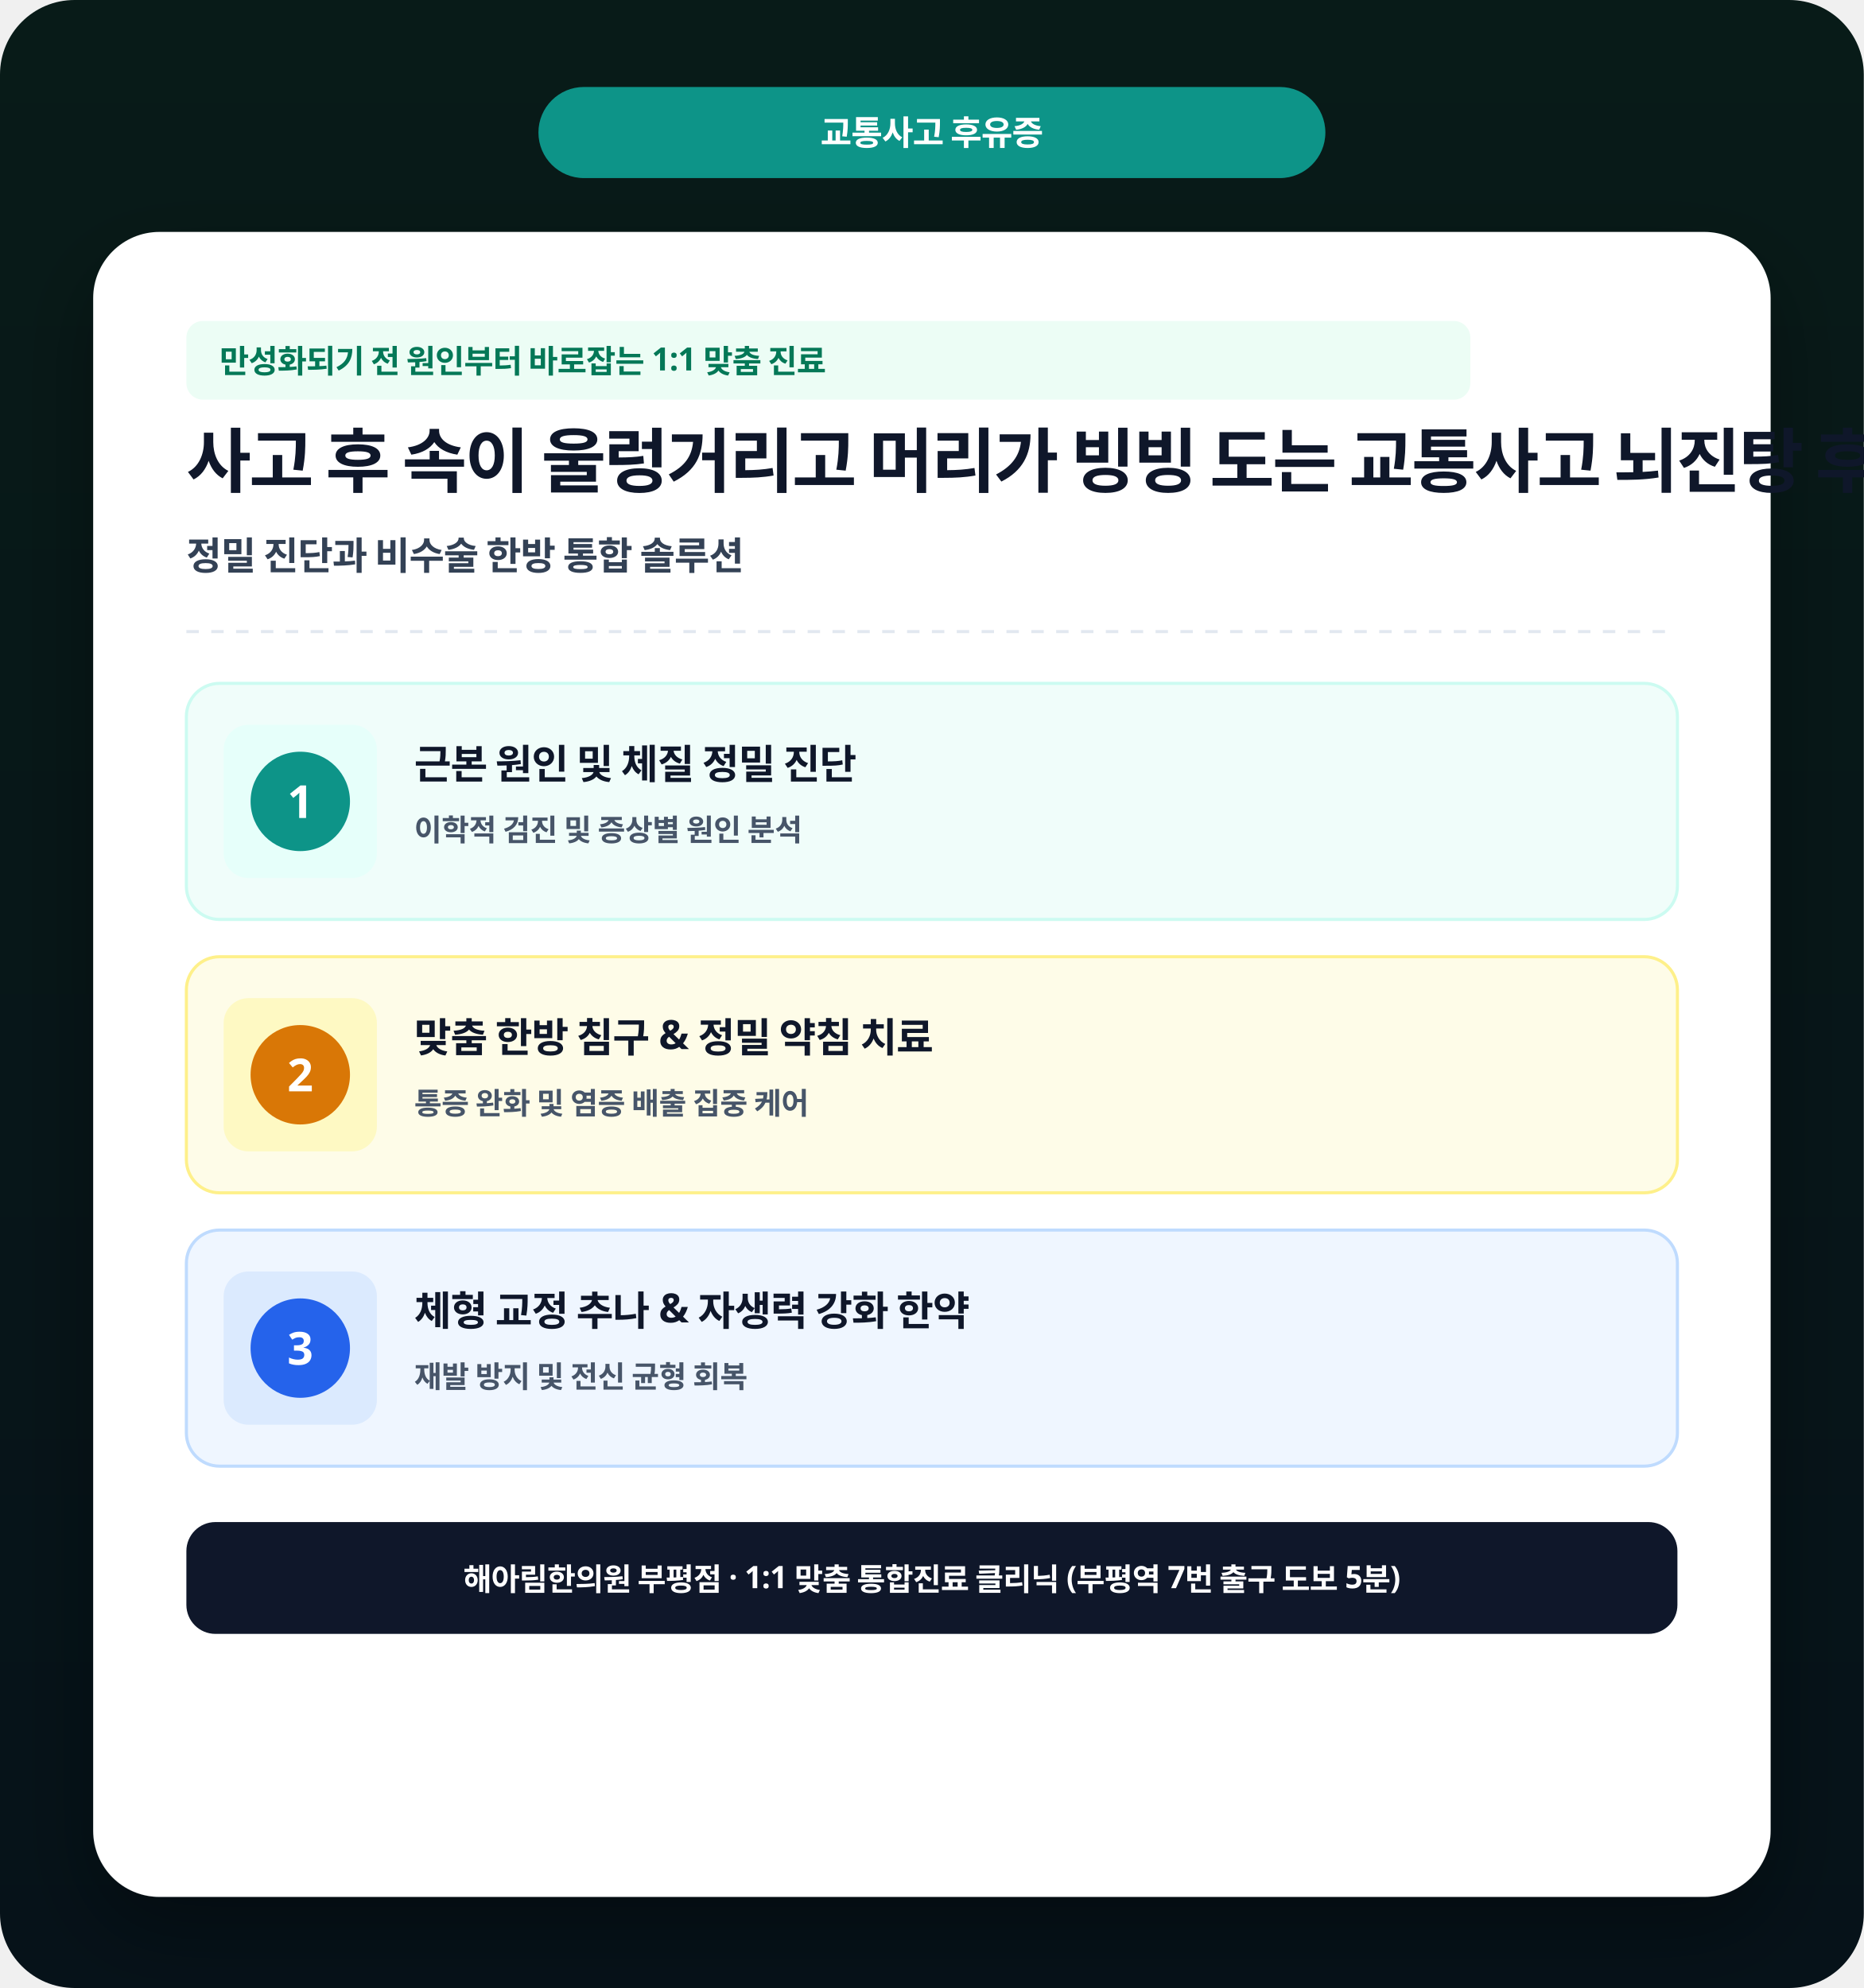
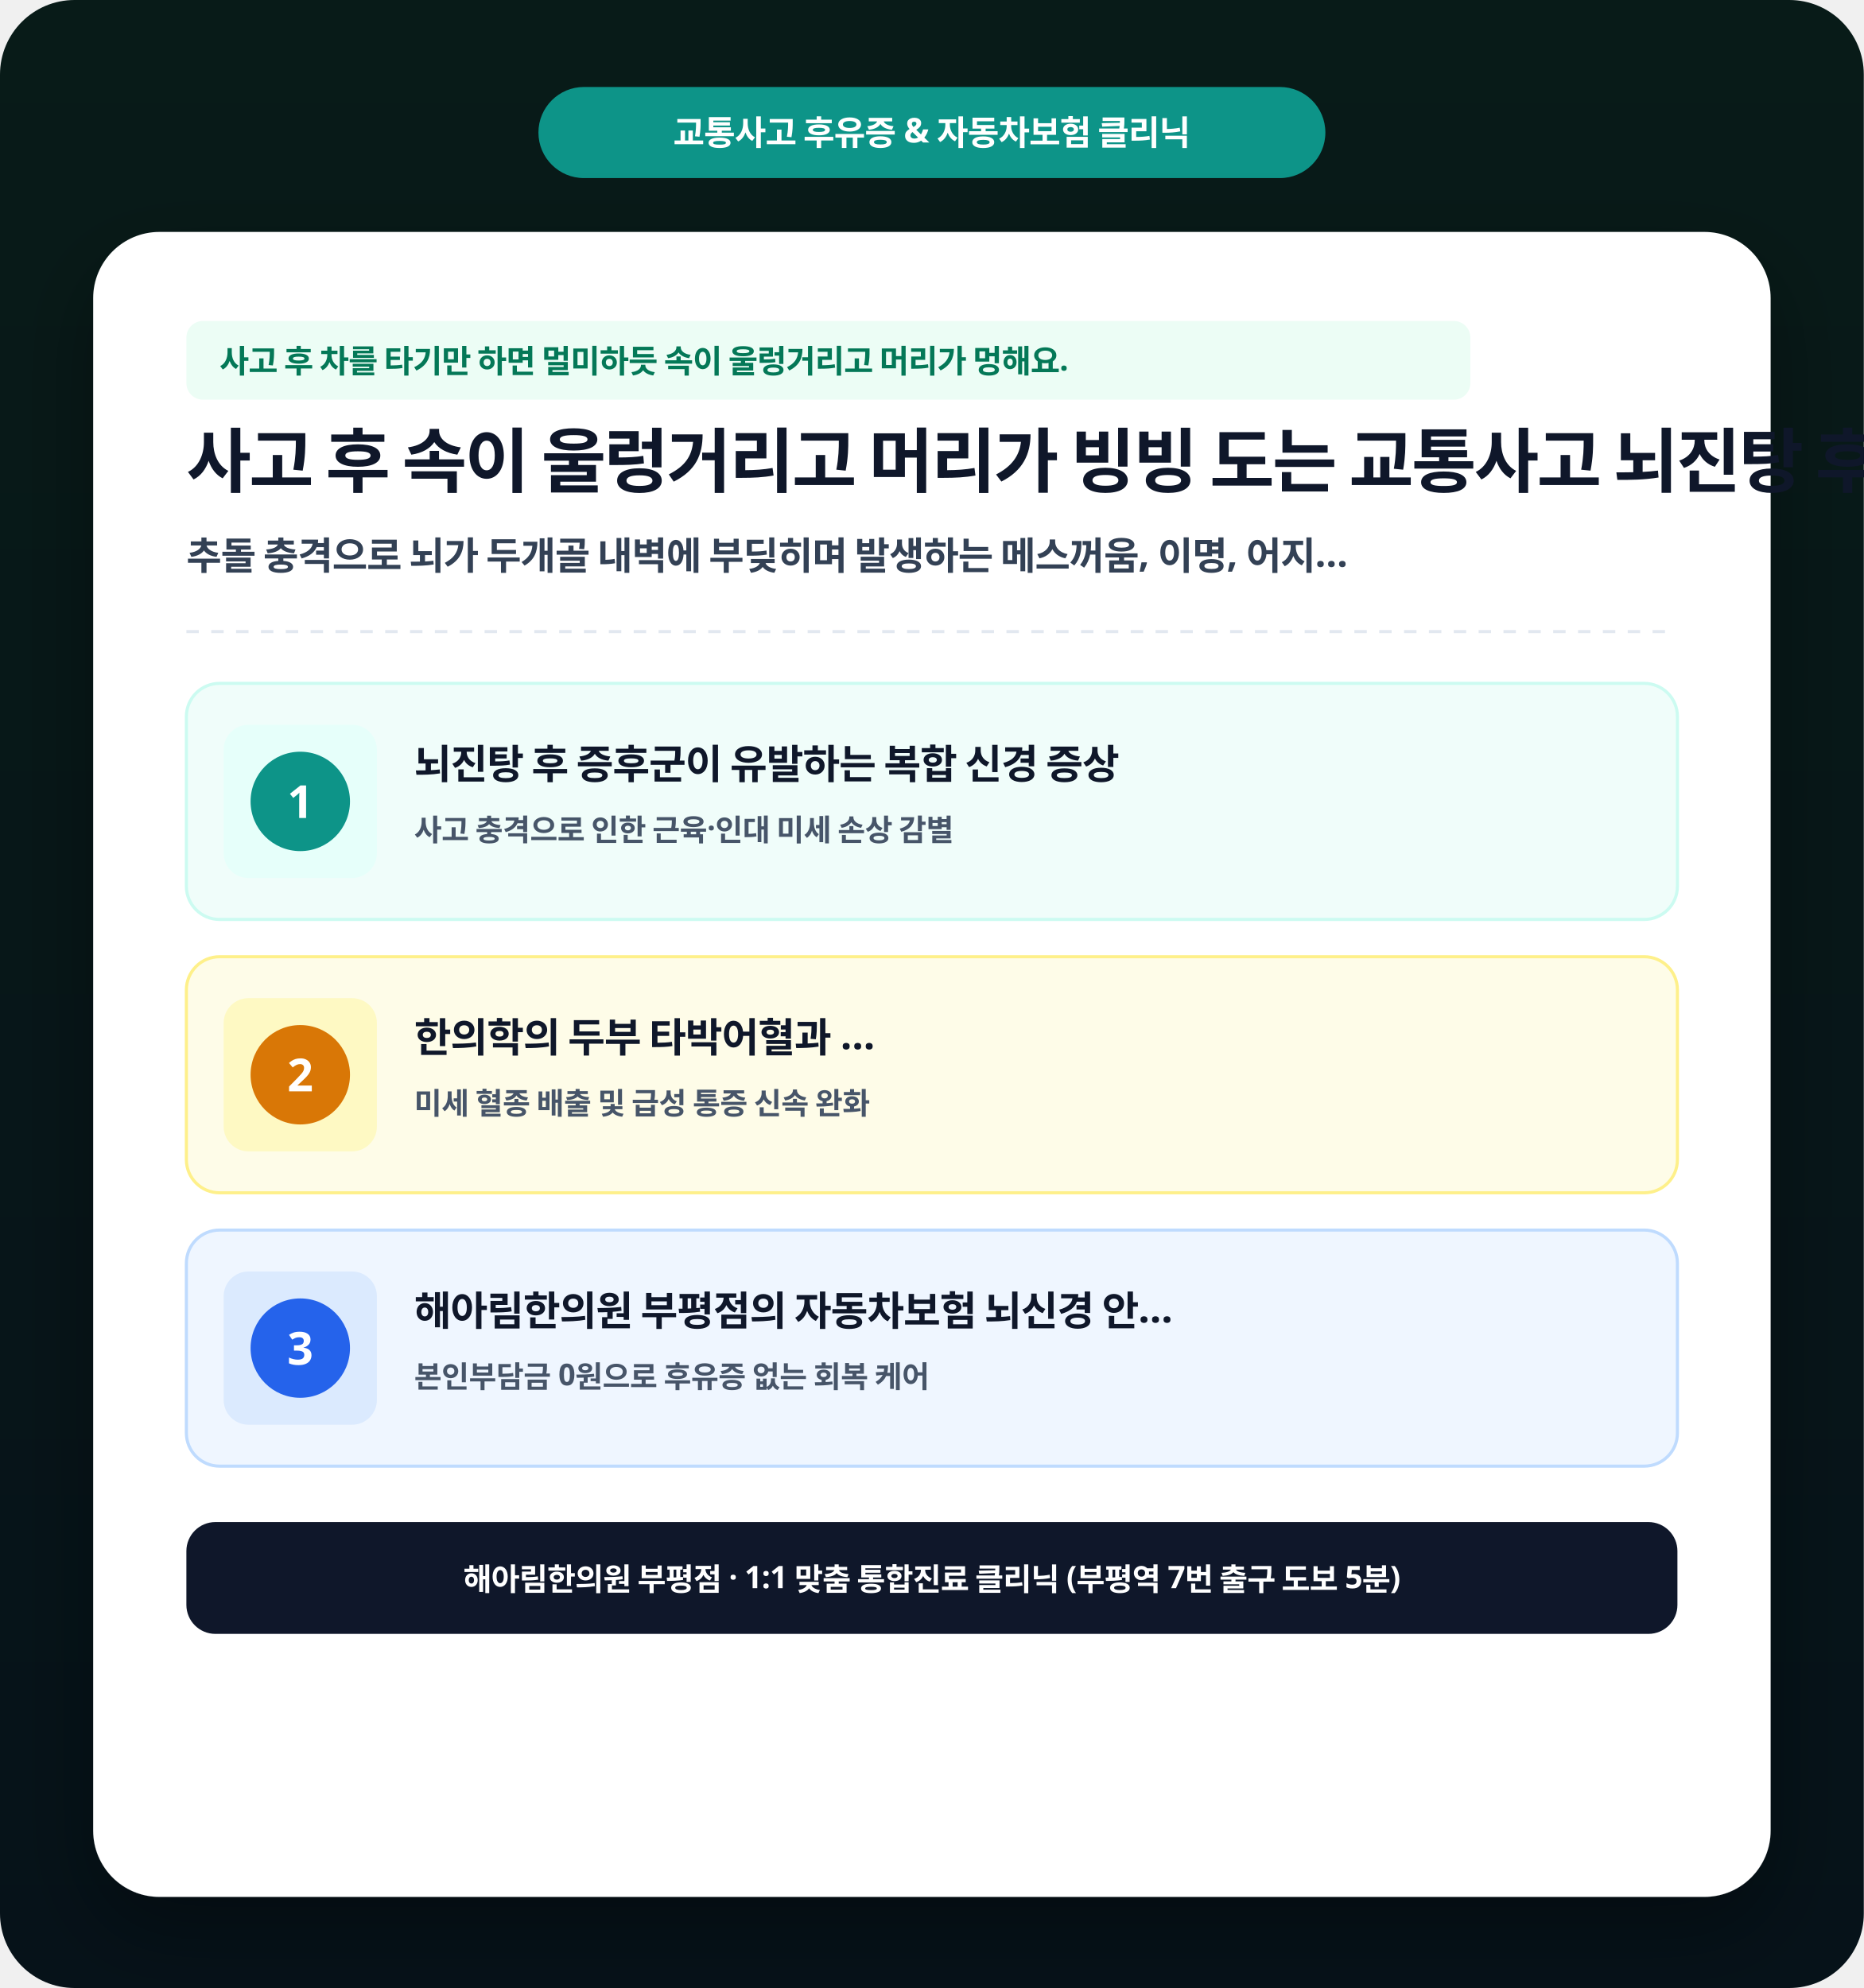
<svg xmlns="http://www.w3.org/2000/svg" width="900" height="960" viewBox="0 0 900 960">
  <defs>
    <linearGradient id="bgGrad" x1="0%" y1="0%" x2="0%" y2="100%">
      <stop offset="0%" stop-color="#081b18" />
      <stop offset="100%" stop-color="#061219" />
    </linearGradient>
    <filter id="cardShadow" x="-10%" y="-10%" width="120%" height="120%">
      <feDropShadow dx="0" dy="16" stdDeviation="20" flood-color="#000000" flood-opacity="0.35" />
    </filter>
  </defs>
  <rect x="0" y="0" width="900" height="960" rx="36" fill="url(#bgGrad)" />
  <g transform="translate(450, 64)">
    <rect x="-190" y="-22" width="380" height="44" rx="22" fill="#0d9488" />
    <text x="0" y="6" font-size="16.5" font-weight="900" fill="#ffffff" text-anchor="middle" font-family="Pretendard, 'Malgun Gothic', sans-serif" letter-spacing="-0.02em">
-       교통사고 후유증
+       교통사고 후유증 &amp; 자동차보험 클리닉
    </text>
  </g>
  <g filter="url(#cardShadow)">
    <rect x="45" y="112" width="810" height="804" rx="32" fill="#ffffff" />
  </g>
  <g transform="translate(90, 155)">
    <rect x="0" y="0" width="620" height="38" rx="8" fill="#ecfdf5" />
    <text x="16" y="25" font-size="15.5" font-weight="900" fill="#047857" font-family="Pretendard, 'Malgun Gothic', sans-serif" letter-spacing="-0.02em">
-       만성화되기 전 원인부터 바로잡는 1:1 맞춤 진료
+       사고 후 차를 타기만 하면 멀미하듯 속이 울렁거리고 머리가 멍해요.
    </text>
  </g>
  <g transform="translate(90, 235)">
    <text font-size="34" font-weight="900" fill="#0f172a" font-family="Pretendard, 'Malgun Gothic', sans-serif" letter-spacing="-0.03em">
      사고 후 속이 울렁거리고 머리가 빙빙 도는 교통사고 뇌진탕 후유증, 전정신경 안정 한약
    </text>
  </g>
  <g transform="translate(90, 275)">
    <text font-size="18.5" font-weight="800" fill="#334155" font-family="Pretendard, 'Malgun Gothic', sans-serif" letter-spacing="-0.02em">
-       정밀 진단과 비수술 한방 통합 솔루션
+       추돌 충격으로 뇌가 두개골 내벽에 부딪히며 발생하는 메스꺼움, 이명, 어지…
    </text>
  </g>
  <line x1="90" y1="305" x2="810" y2="305" stroke="#e2e8f0" stroke-width="1.5" stroke-dasharray="6,6" />
  <g transform="translate(90, 330)">
    <rect x="0" y="0" width="720" height="114" rx="16" fill="#f0fdfa" stroke="#ccfbf1" stroke-width="1.5" />
    <rect x="18" y="20" width="74" height="74" rx="12" fill="#e6fffa" />
    <circle cx="55" cy="57" r="24" fill="#0d9488" />
    <text x="55" y="65" font-size="22" font-weight="900" fill="#ffffff" text-anchor="middle" font-family="Pretendard, 'Malgun Gothic', sans-serif">1</text>
    <text x="110" y="46" font-size="19.5" font-weight="900" fill="#0f172a" font-family="Pretendard, 'Malgun Gothic', sans-serif" letter-spacing="-0.02em">
-       근본 원인 및 체질 정밀 진단
+       뇌진탕 후 증후군이 유발하는 복합 신경 증상
    </text>
    <text x="110" y="76" font-size="14.5" font-weight="600" fill="#475569" font-family="Pretendard, 'Malgun Gothic', sans-serif" letter-spacing="-0.01em">
-       이학적 검진 및 증상별 원인 분석
+       사고 충격으로 인한 근육·인대 미세 손상 감별
    </text>
  </g>
  <g transform="translate(90, 462)">
    <rect x="0" y="0" width="720" height="114" rx="16" fill="#fefce8" stroke="#fef08a" stroke-width="1.5" />
    <rect x="18" y="20" width="74" height="74" rx="12" fill="#fef9c3" />
    <circle cx="55" cy="57" r="24" fill="#d97706" />
    <text x="55" y="65" font-size="22" font-weight="900" fill="#ffffff" text-anchor="middle" font-family="Pretendard, 'Malgun Gothic', sans-serif">2</text>
    <text x="110" y="46" font-size="19.5" font-weight="900" fill="#0f172a" font-family="Pretendard, 'Malgun Gothic', sans-serif" letter-spacing="-0.02em">
-       맞춤 한방 침구 &amp; 정밀 약침 치료
+       한의학의 두부 타박어혈과 …
    </text>
    <text x="110" y="76" font-size="14.5" font-weight="600" fill="#475569" font-family="Pretendard, 'Malgun Gothic', sans-serif" letter-spacing="-0.01em">
-       통증 완화 및 염증 배출 집중 케어
+       미세 혈종 배출 및 급성 통증 신속 완화
    </text>
  </g>
  <g transform="translate(90, 594)">
    <rect x="0" y="0" width="720" height="114" rx="16" fill="#eff6ff" stroke="#bfdbfe" stroke-width="1.5" />
    <rect x="18" y="20" width="74" height="74" rx="12" fill="#dbeafe" />
    <circle cx="55" cy="57" r="24" fill="#2563eb" />
    <text x="55" y="65" font-size="22" font-weight="900" fill="#ffffff" text-anchor="middle" font-family="Pretendard, 'Malgun Gothic', sans-serif">3</text>
    <text x="110" y="46" font-size="19.5" font-weight="900" fill="#0f172a" font-family="Pretendard, 'Malgun Gothic', sans-serif" letter-spacing="-0.02em">
-       체형 교정 추나 &amp; 자생력 강화 한약
+       해아림한의원 부평점의 자동차보험 뇌신경 안…
    </text>
    <text x="110" y="76" font-size="14.5" font-weight="600" fill="#475569" font-family="Pretendard, 'Malgun Gothic', sans-serif" letter-spacing="-0.01em">
-       재발 방지 및 전신 균형 회복
+       본인부담금 0원으로 후유증 없는 회복 케어
    </text>
  </g>
  <g transform="translate(90, 735)">
    <rect x="0" y="0" width="720" height="54" rx="14" fill="#0f172a" />
    <text x="360" y="33" font-size="15" font-weight="800" fill="#ffffff" text-anchor="middle" font-family="Pretendard, 'Malgun Gothic', sans-serif" letter-spacing="-0.02em">
      해아림한의원 부평점 · 1:1 맞춤 통합진료 클리닉 (부평역 7번 출구 도보 5분)
    </text>
  </g>
</svg>
